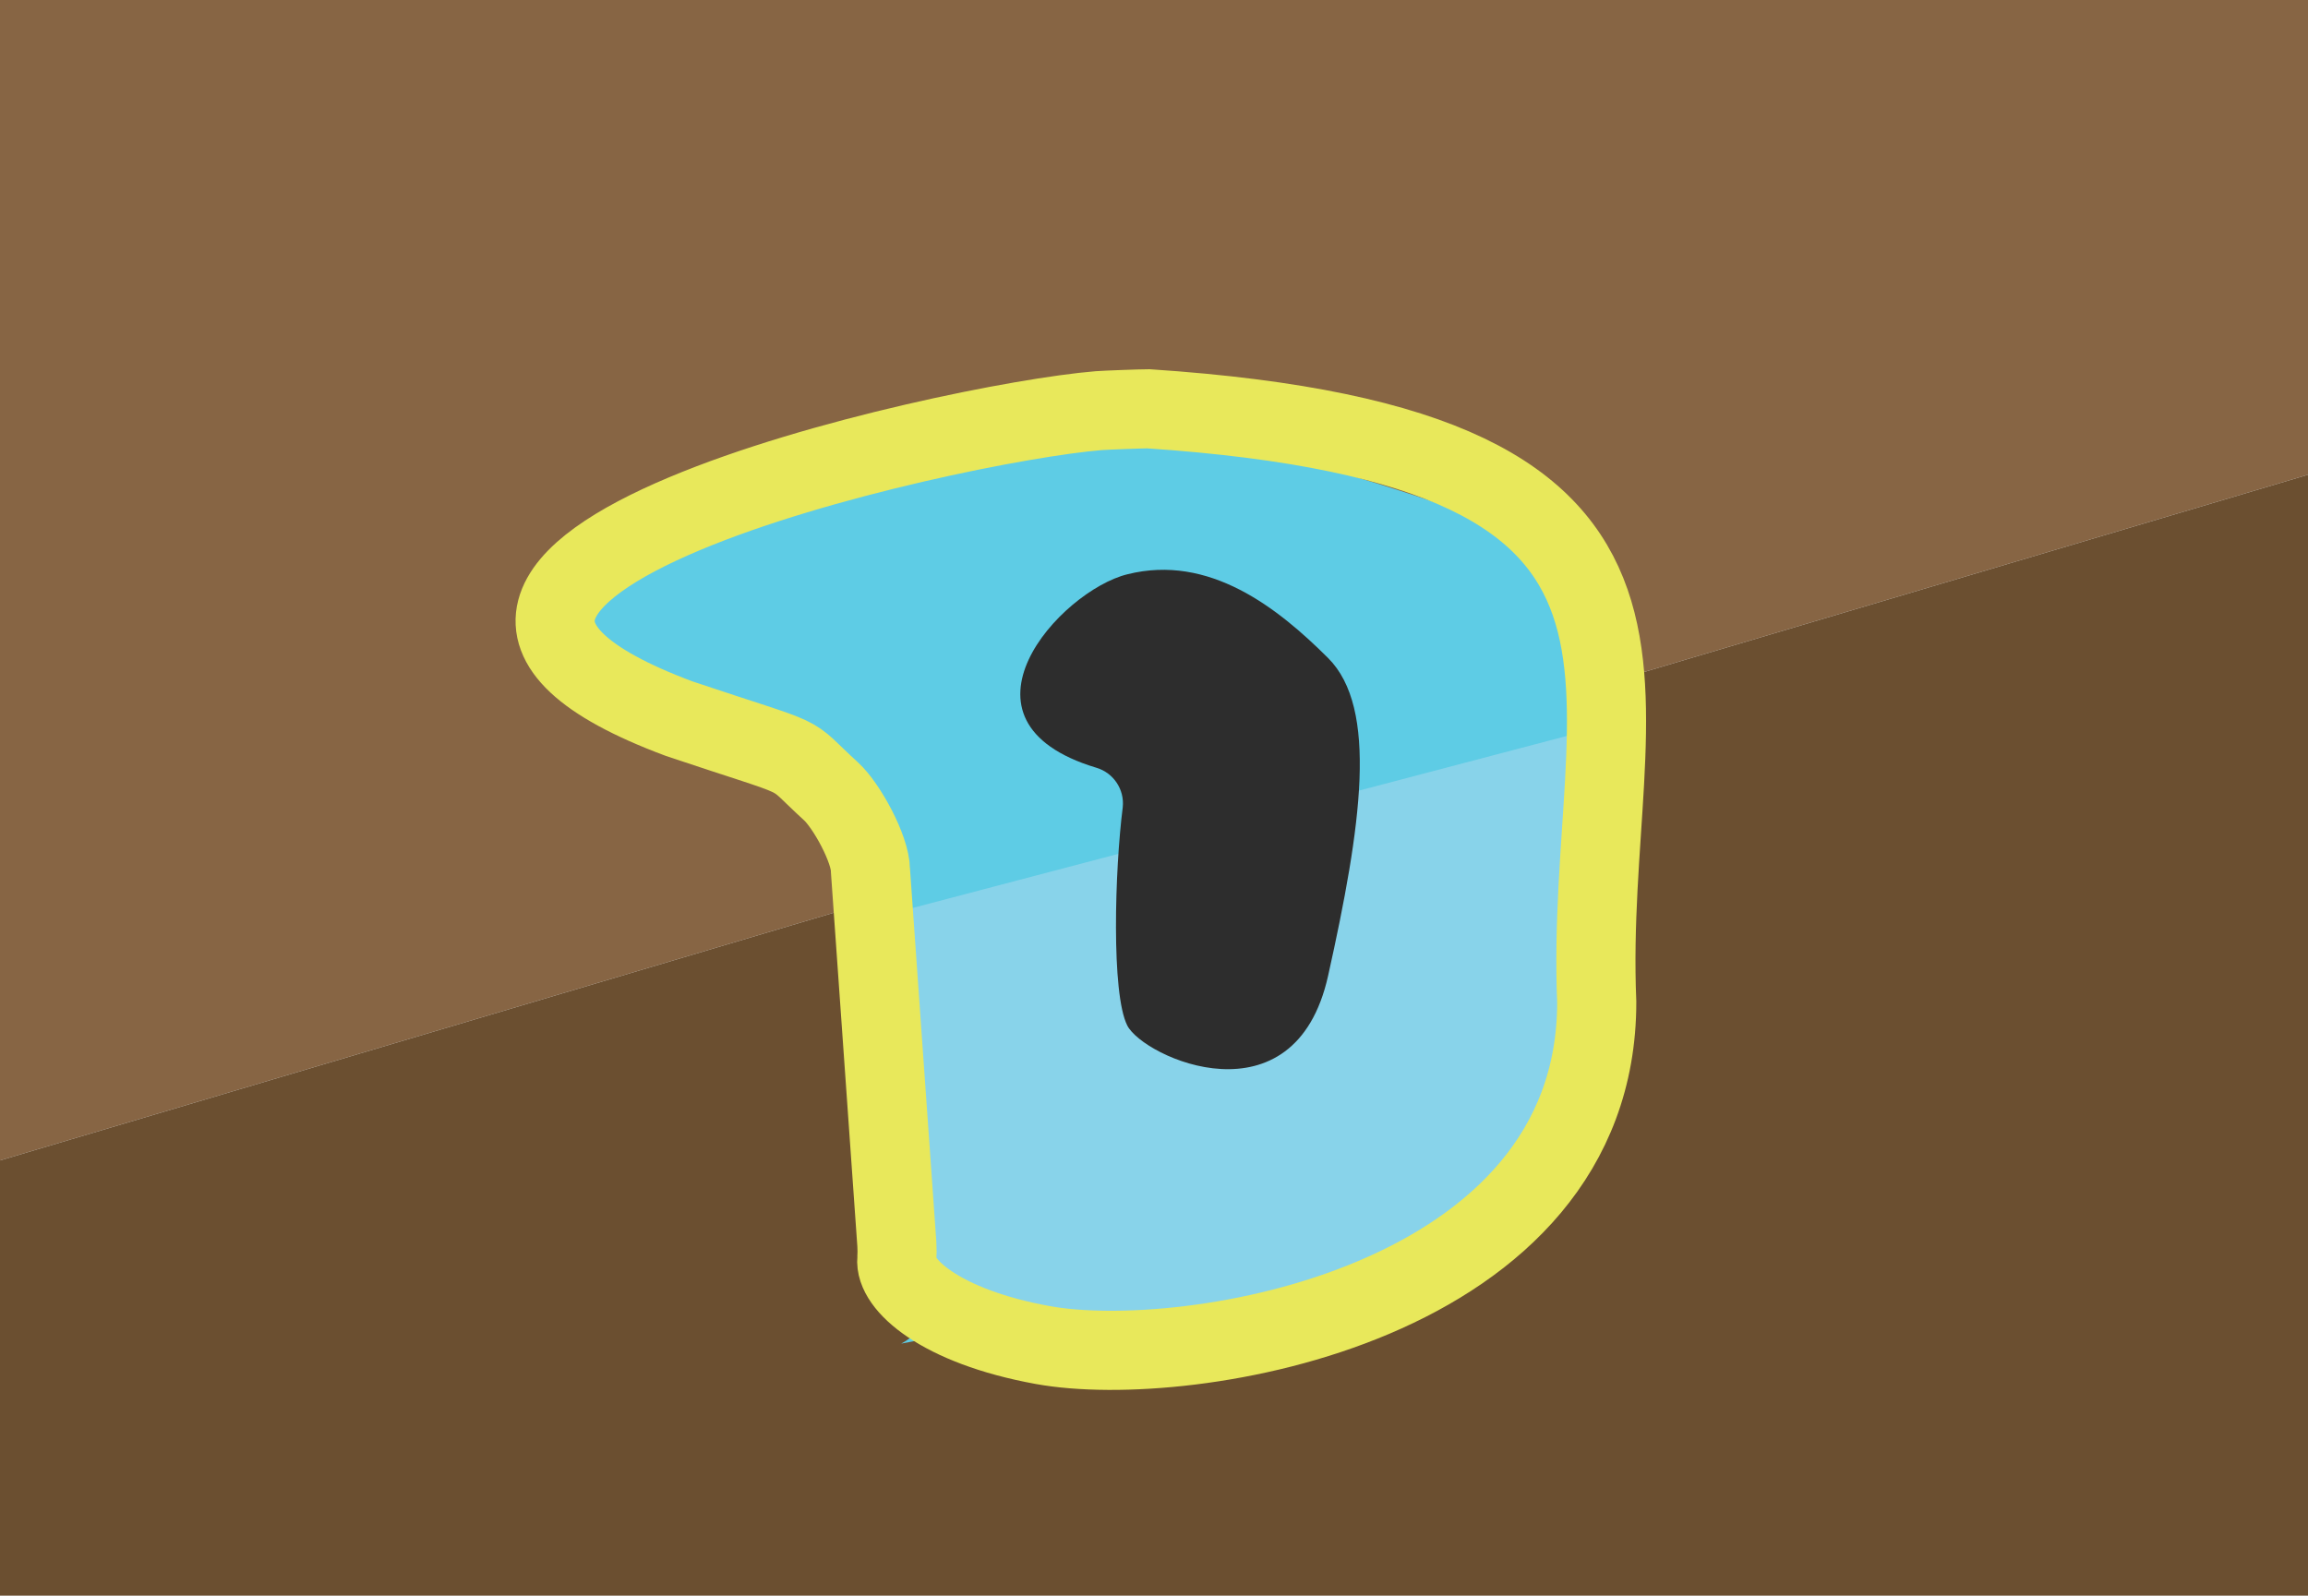
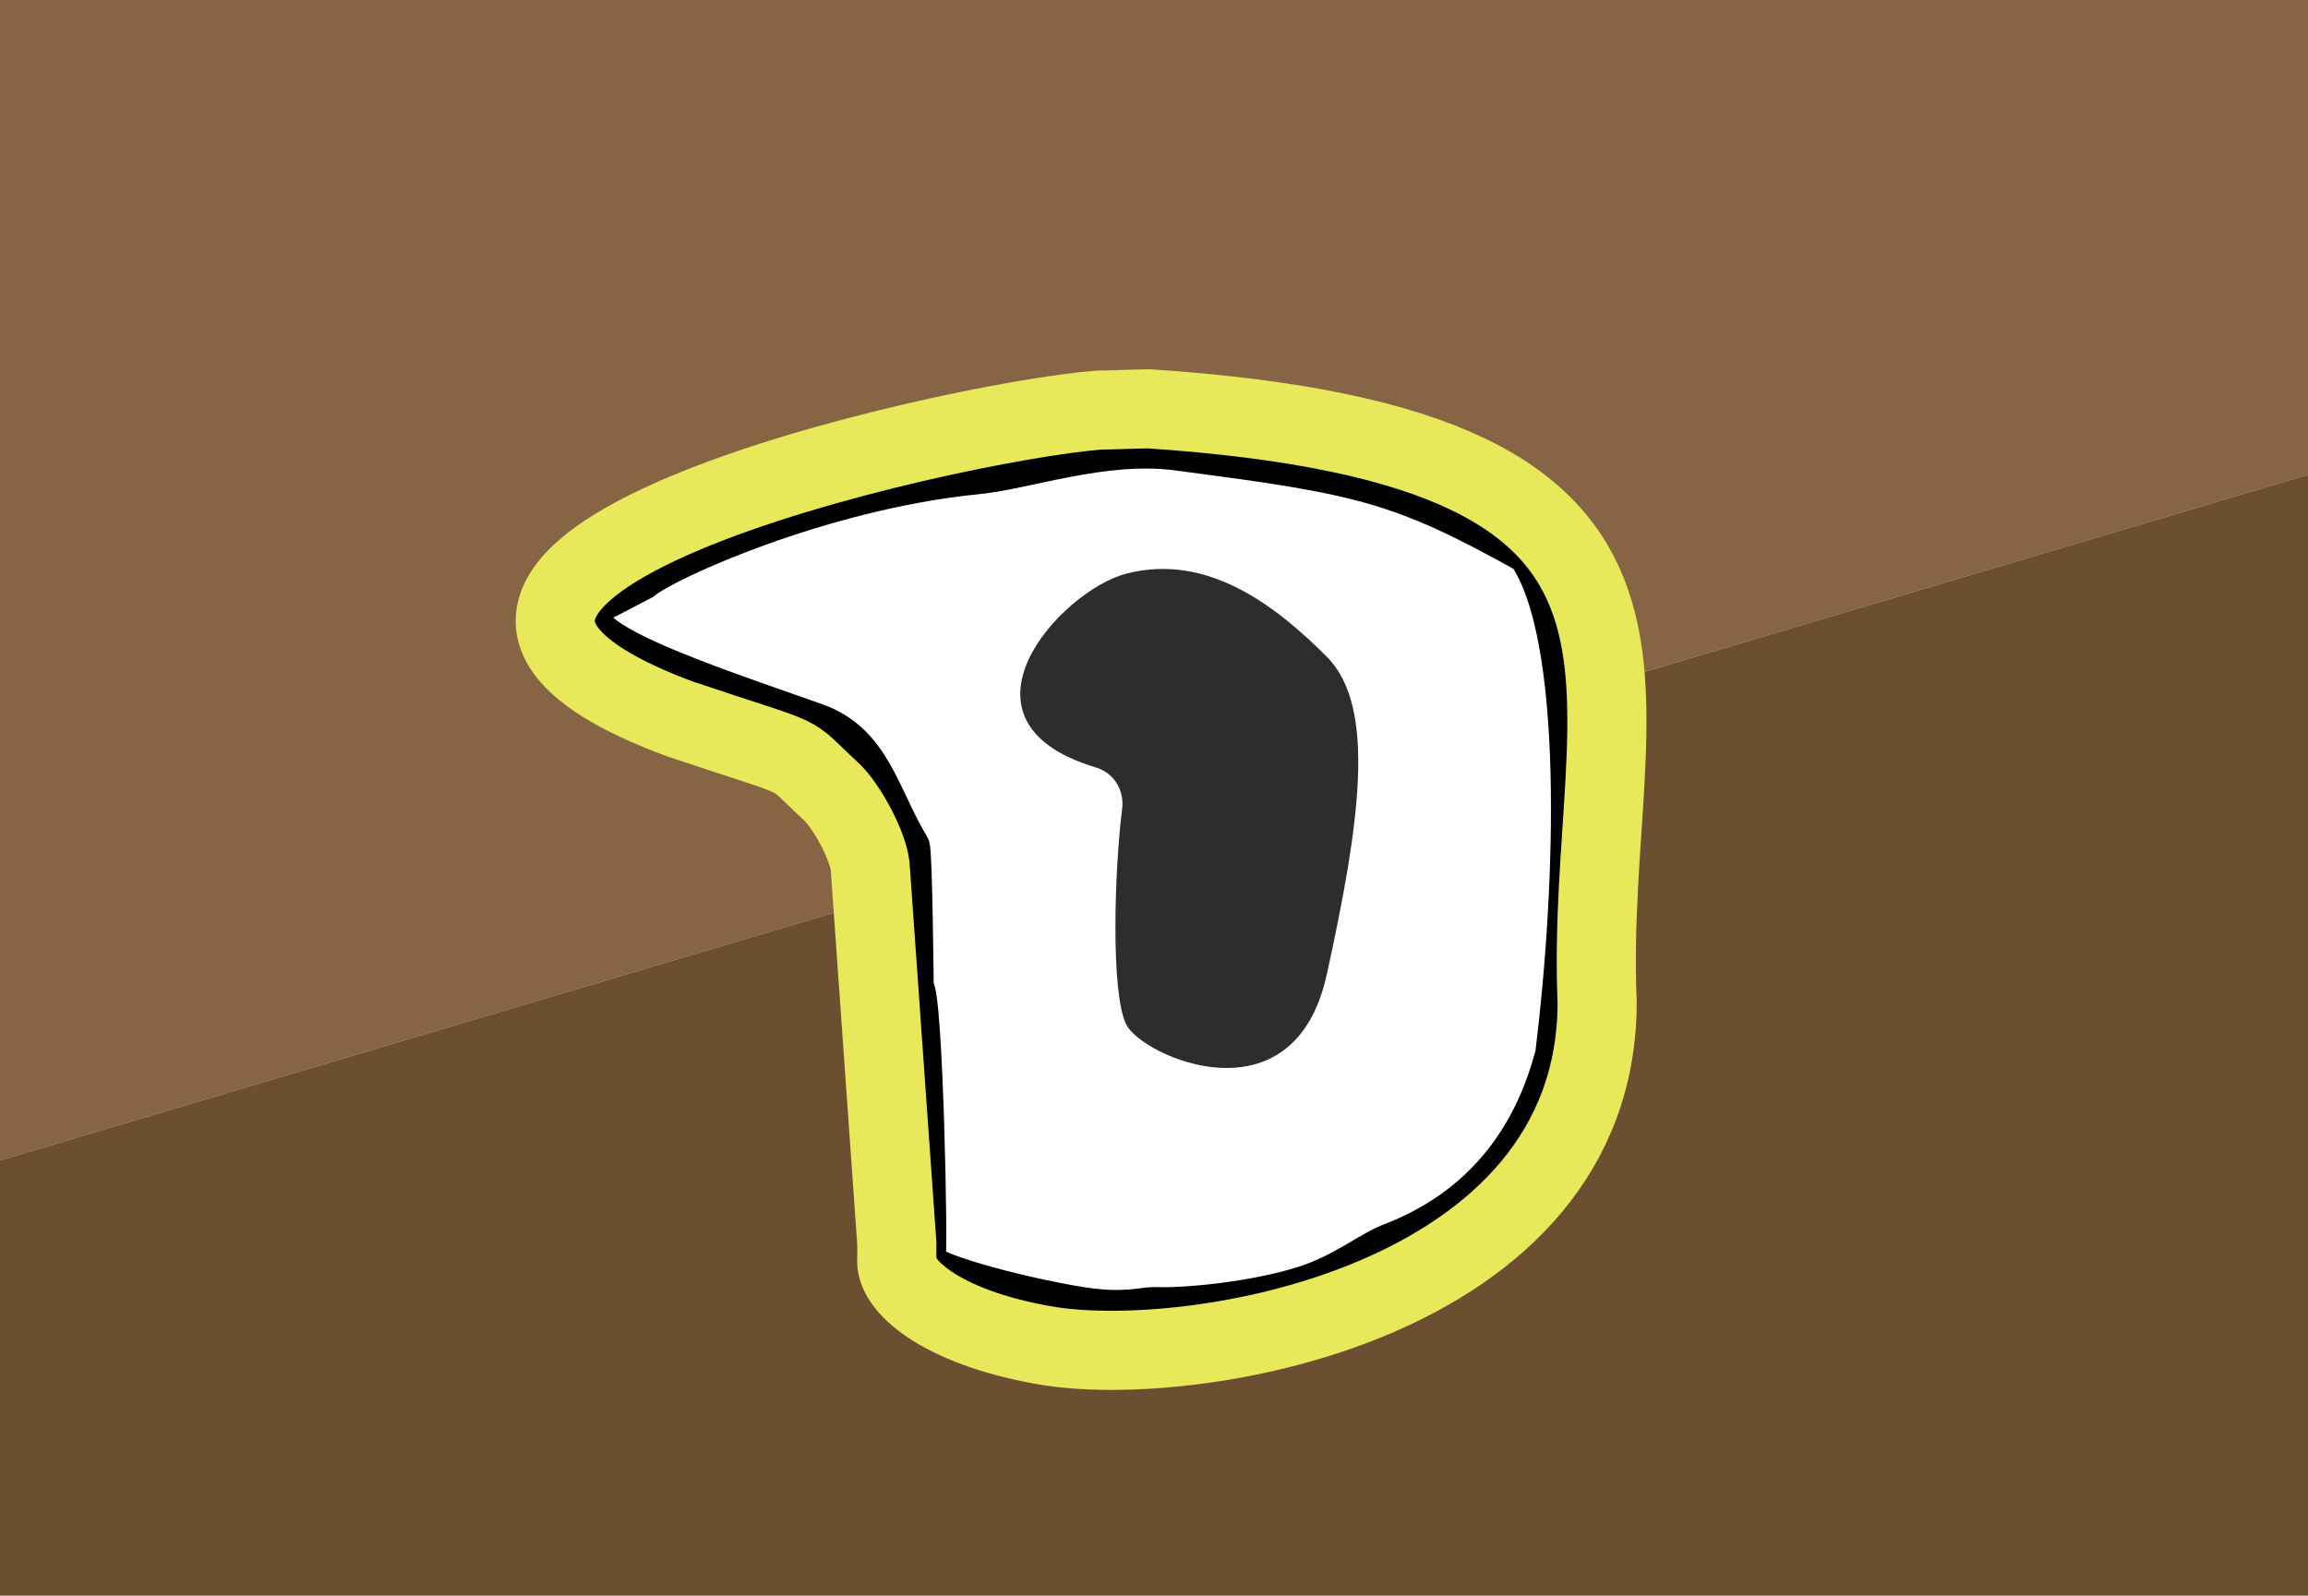
- <svg xmlns="http://www.w3.org/2000/svg" id="dali" viewBox="0 0 175 121">
-   <defs>
-     <style>.cls-1{fill:#876544;}.cls-2{fill:#6b4f30;}.cls-3{fill:#5ecce5;}.cls-4{fill:#88d3ea;}.cls-5{fill:#2d2d2d;}.cls-6{fill:none;stroke:#e8e85b;stroke-miterlimit:10;stroke-width:6px;}</style>
-   </defs>
-   <polygon id="deskUpper" class="cls-1" points="0 0 175 0 175 36 0 88 0 0" />
-   <polygon id="deskLower" class="cls-2" points="0 121 0 88 175 36 175 121 0 121" />
-   <path id="clockUpper" class="cls-3" d="M43,47c-5.78,2.52,12,0,25,25,13.4,4.84,6,27,.33,29.89C82.26,99.32,114.75,91.6,117.85,80c3.71-13.88,4.64-34.75,1.55-37.32-4-3.28-34.05-12.87-46.42-11.58S43,47,43,47Z" />
-   <path id="clockLower" class="cls-4" d="M121.5,55.1l-53.24,14S69,88.25,67,94.67c-.36,6.69,1.08,5.2,9.33,8.57,7.83,3.21,44.49-12.08,44.62-19.85C122.48,75.6,123,57.61,121.5,55.1Z" />
-   <path id="hands" class="cls-5" d="M83.13,58.22a2.82,2.82,0,0,1,2,3c-.6,4.72-.88,14.11.34,16.54S98.16,85.4,100.7,74s3.81-20.3,0-24.1-9-7.91-15.22-6.35C80.4,44.8,71.38,54.69,83.13,58.22Z" />
-   <path id="rim" class="cls-6" d="M66,66l2,28.32a9.16,9.16,0,0,1,0,1.17c-.2,1.86,3.2,5.08,11.07,6.51,11,2,42-3,42-26-1-23.88,11-42-34-45-.51,0-3.24.1-3.75.14C71.89,32.07,21.48,43.31,51.5,54.5,61.93,58,59.4,56.72,63,60,64.19,61.08,66,64.39,66,66Z" />
+ <svg xmlns="http://www.w3.org/2000/svg" version="1.1" id="dali" x="0px" y="0px" viewBox="0 0 175 121" style="enable-background:new 0 0 175 121;" xml:space="preserve">
+   <style type="text/css">
+ 	.st0{fill:#876544;}
+ 	.st1{fill:#6B4F30;}
+     .st2{fill:white; stroke: black; stroke-width: 3px;}
+ 	.st2:hover{fill:#51D0E5; transition: fill 0.2s ease-in-out;}
+ 	.st3{fill:#2D2D2D;}
+ 	.st4{fill:none;stroke:#E8E85B;stroke-width:6;stroke-miterlimit:10;}
+ </style>
+   <polygon id="deskUpper" class="st0" points="0,0 175,0 175,36 0,88 " />
+   <polygon id="deskLower" class="st1" points="0,121 0,88 175,36 175,121 " />
+   <path id="clockUpper" class="st2" d="M45.2,45.8c-3.1,2.4,8.4,6.1,16.6,9c4.3,1.5,4.9,5.6,7.2,9.4c0.2,0.3,0.3,10.7,0.3,10.7  c0.7,0.3,1.1,20.2,0.9,20.6c-0.5,0.8,6.8,2.8,11.8,3.6c3.3,0.5,4.6,0,5.5,0c2.4,0.1,7.6-0.4,11.4-1.6c3.1-1,5-2.7,6.7-3.3  c9.5-3.7,11.6-11.8,12.3-14.2c1.6-13,2.2-31.8-2.1-38c-9.7-5.4-12.6-6-26.4-7.8c-5.7-0.8-11.8,1.5-15.5,1.8  c-11.7,1.2-23.4,6.5-25.2,8C48.5,44.1,45.3,45.8,45.2,45.8z" />
+   <path id="hands" class="st3" d="M83.1,58.2c1.3,0.4,2.1,1.6,2,3c-0.6,4.7-0.9,14.1,0.3,16.5s12.7,7.6,15.2-3.8s3.8-20.3,0-24.1  s-9-7.9-15.2-6.3C80.4,44.8,71.4,54.7,83.1,58.2z" />
+   <path id="rim" class="st4" d="M66,66l2,28.3c0,0.4,0,0.8,0,1.2c-0.2,1.9,3.2,5.1,11.1,6.5c11,2,42-3,42-26c-1-23.9,11-42-34-45  c-0.5,0-3.2,0.1-3.8,0.1c-11.4,0.9-61.8,12.2-31.8,23.4C61.9,58,59.4,56.7,63,60C64.2,61.1,66,64.4,66,66z" />
</svg>
